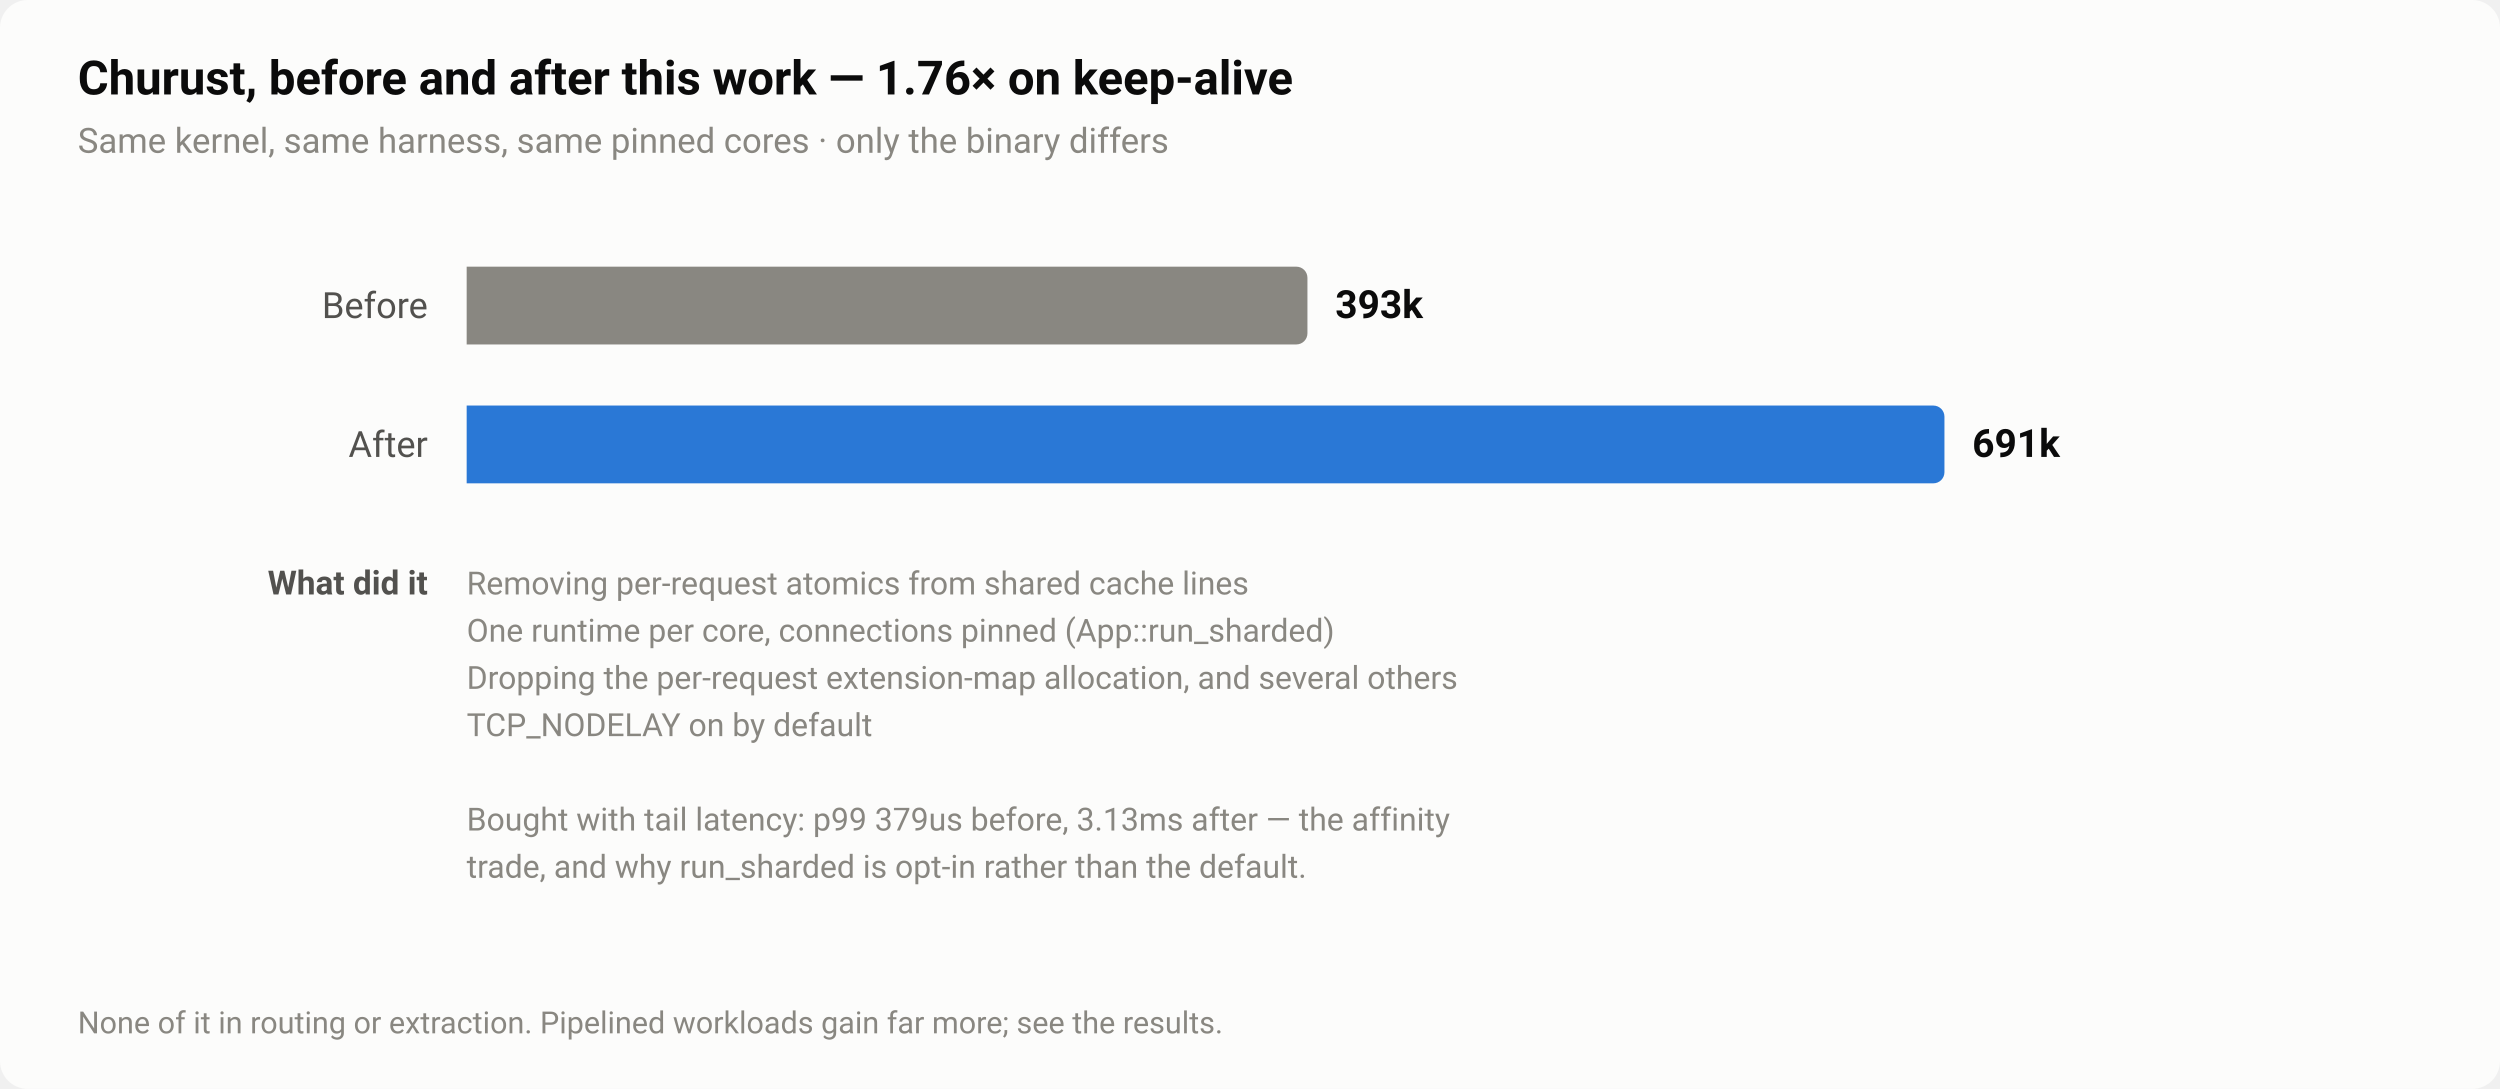
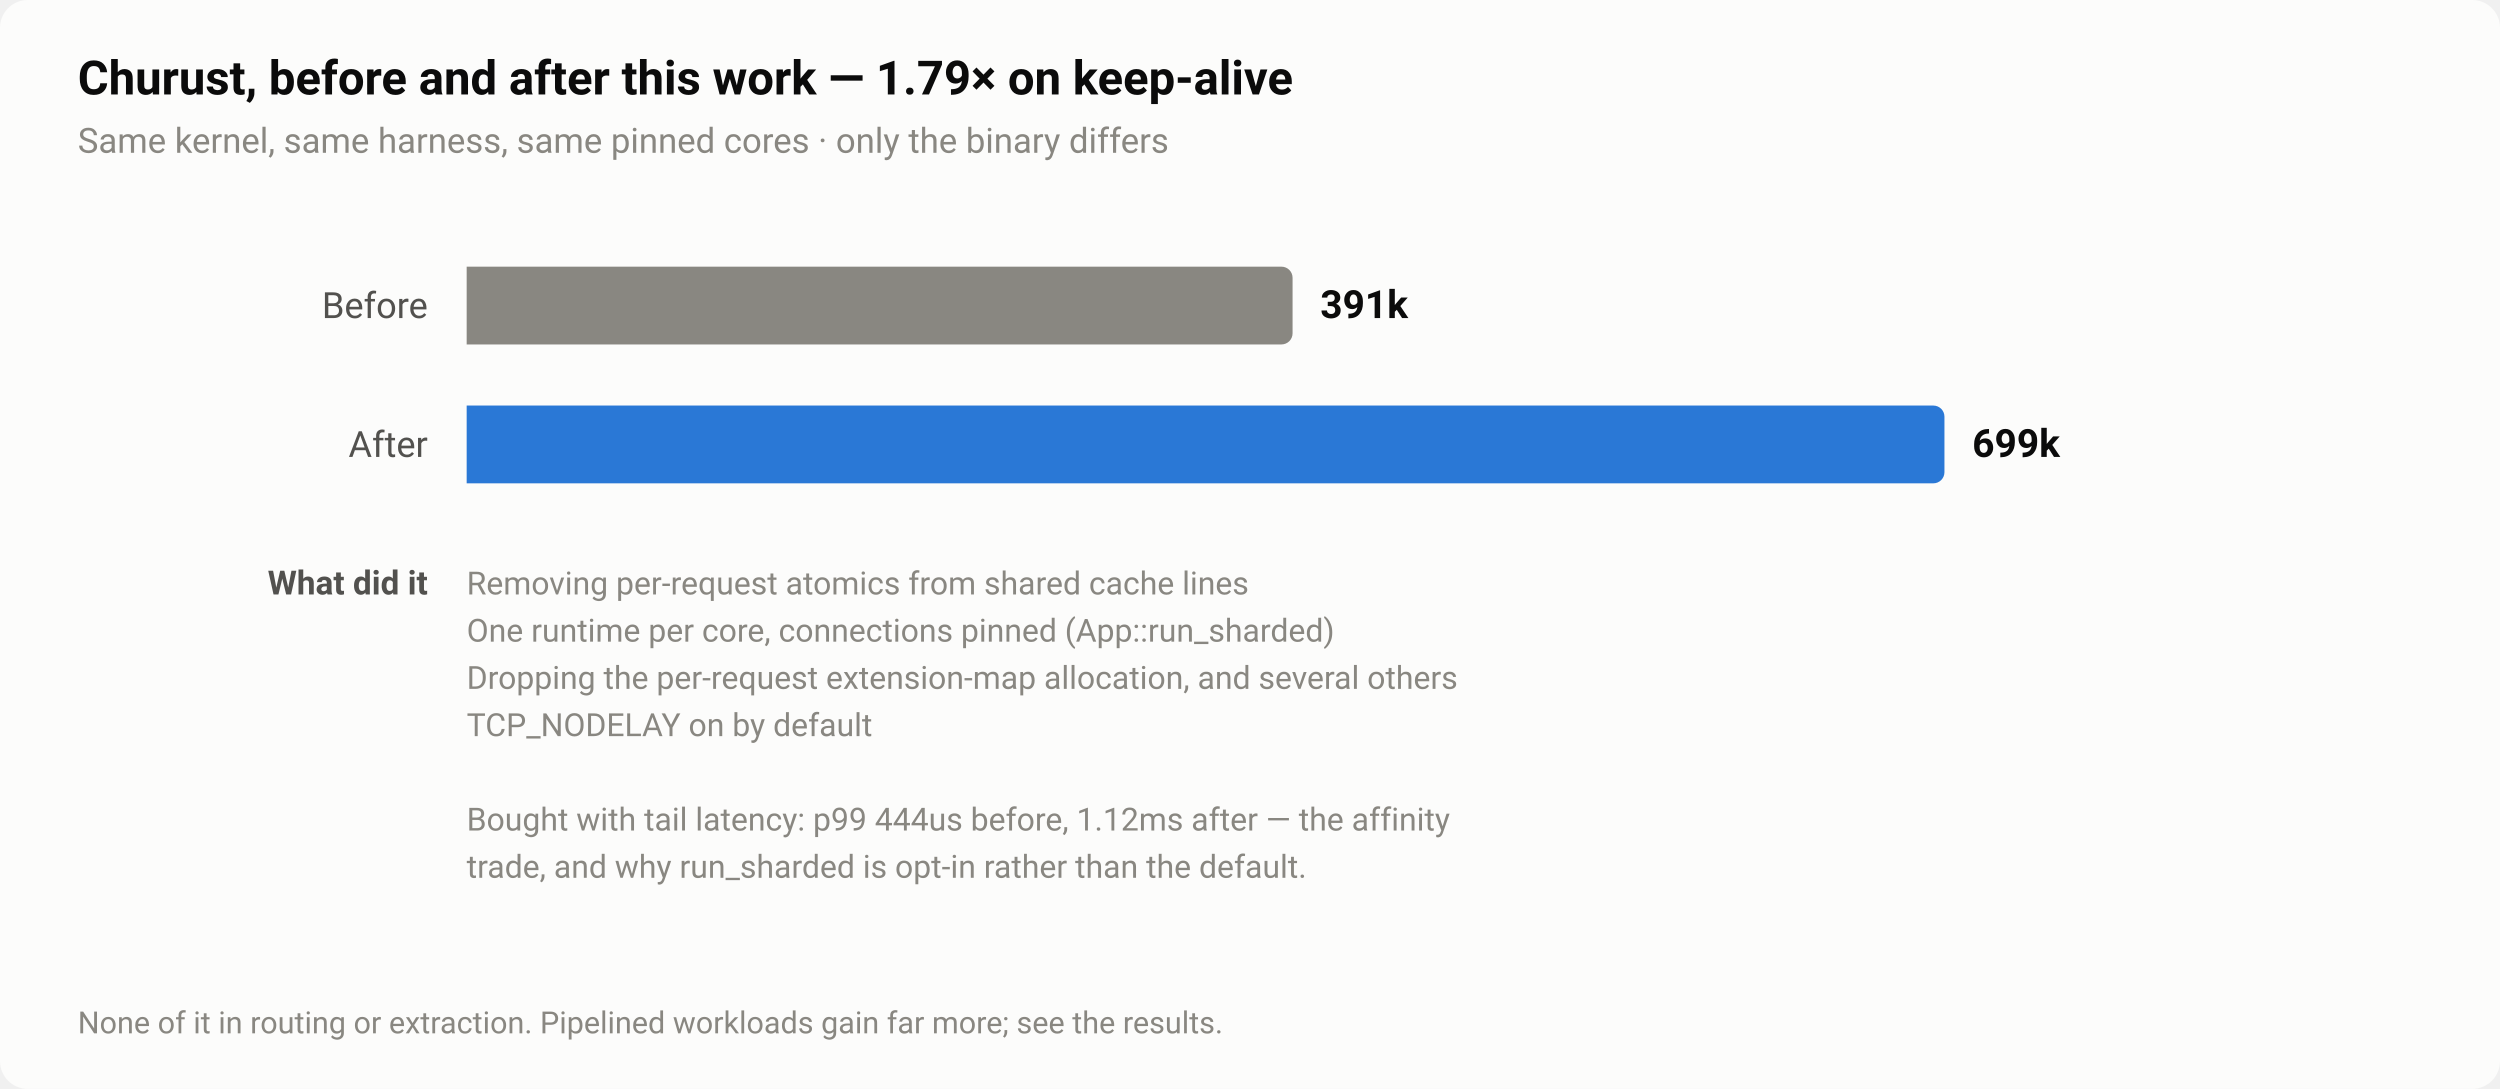
<svg xmlns="http://www.w3.org/2000/svg" viewBox="0 0 900 392" width="900" height="392" role="img" aria-labelledby="ba-t ba-d">
  <style>
text{font-family:system-ui,-apple-system,"Segoe UI",Roboto,sans-serif;}
.s{fill:#fcfcfb}.ink{fill:#0b0b0b}.ink2{fill:#52514e}.mut{fill:#898781}.acc{fill:#2a78d6}.peer{fill:#898781}.s2{fill:#eb6834}.grid{stroke:#e1e0d9}.axis{stroke:#c3c2b7}.acc-s{stroke:#2a78d6}.s2-s{stroke:#eb6834}.ring{stroke:#fcfcfb}
@media (prefers-color-scheme:dark){.s{fill:#1a1a19}.ink{fill:#ffffff}.ink2{fill:#c3c2b7}.mut{fill:#898781}.acc{fill:#3987e5}.peer{fill:#898781}.s2{fill:#d95926}.grid{stroke:#2c2c2a}.axis{stroke:#383835}.acc-s{stroke:#3987e5}.s2-s{stroke:#d95926}.ring{stroke:#1a1a19}}
</style>
  <rect class="s" width="900" height="392" rx="10" />
-   <text class="ink" x="28" y="34" font-size="17" font-weight="600">Churust, before and after this work — 1.76× on keep-alive</text>
+   <text class="ink" x="28" y="34" font-size="17" font-weight="600">Churust, before and after this work — 1.79× on keep-alive</text>
  <text class="mut" x="28" y="55" font-size="12.5">Same kernel, same harness, same pinned cores · only the binary differs</text>
  <text class="ink2" x="154" y="114.5" font-size="13" text-anchor="end">Before</text>
-   <path class="peer" d="M168,96 H466.677 A4,4 0 0 1 470.677,100 V120 A4,4 0 0 1 466.677,124 H168 Z" />
-   <text class="ink" x="480.7" y="114.5" font-size="14" font-weight="600">393k</text>
+   <path class="peer" d="M168,96 H461.327 A4,4 0 0 1 465.327,100 V120 A4,4 0 0 1 461.327,124 H168 Z" />
+   <text class="ink" x="475.3" y="114.5" font-size="14" font-weight="600">391k</text>
  <text class="ink2" x="154" y="164.5" font-size="13" text-anchor="end">After</text>
  <path class="acc" d="M168,146 H696.0 A4,4 0 0 1 700.0,150 V170 A4,4 0 0 1 696.0,174 H168 Z" />
-   <text class="ink" x="710.0" y="164.5" font-size="14" font-weight="600">691k</text>
+   <text class="ink" x="710.0" y="164.5" font-size="14" font-weight="600">699k</text>
  <text class="ink2" x="154" y="214" font-size="12" font-weight="600" text-anchor="end">What did it</text>
  <text class="mut" x="168" y="214" font-size="11.5">Removing per-request atomics from shared cache lines</text>
  <text class="mut" x="168" y="231" font-size="11.5">One runtime per core, connections pinned (App::run_sharded)</text>
  <text class="mut" x="168" y="248" font-size="11.5">Dropping the per-request extension-map allocation, and several others</text>
  <text class="mut" x="168" y="265" font-size="11.5">TCP_NODELAY on by default</text>
  <text class="mut" x="168" y="282" font-size="11.5" />
-   <text class="mut" x="168" y="299" font-size="11.5">Bought with tail latency: p99 379us before, 3.13ms after — the affinity</text>
+   <text class="mut" x="168" y="299" font-size="11.5">Bought with tail latency: p99 444us before, 1.12ms after — the affinity</text>
  <text class="mut" x="168" y="316" font-size="11.5">trade, and why run_sharded is opt-in rather than the default.</text>
  <text class="mut" x="28" y="372" font-size="11">None of it in routing or extraction. Pipelined workloads gain far more; see the results.</text>
</svg>
